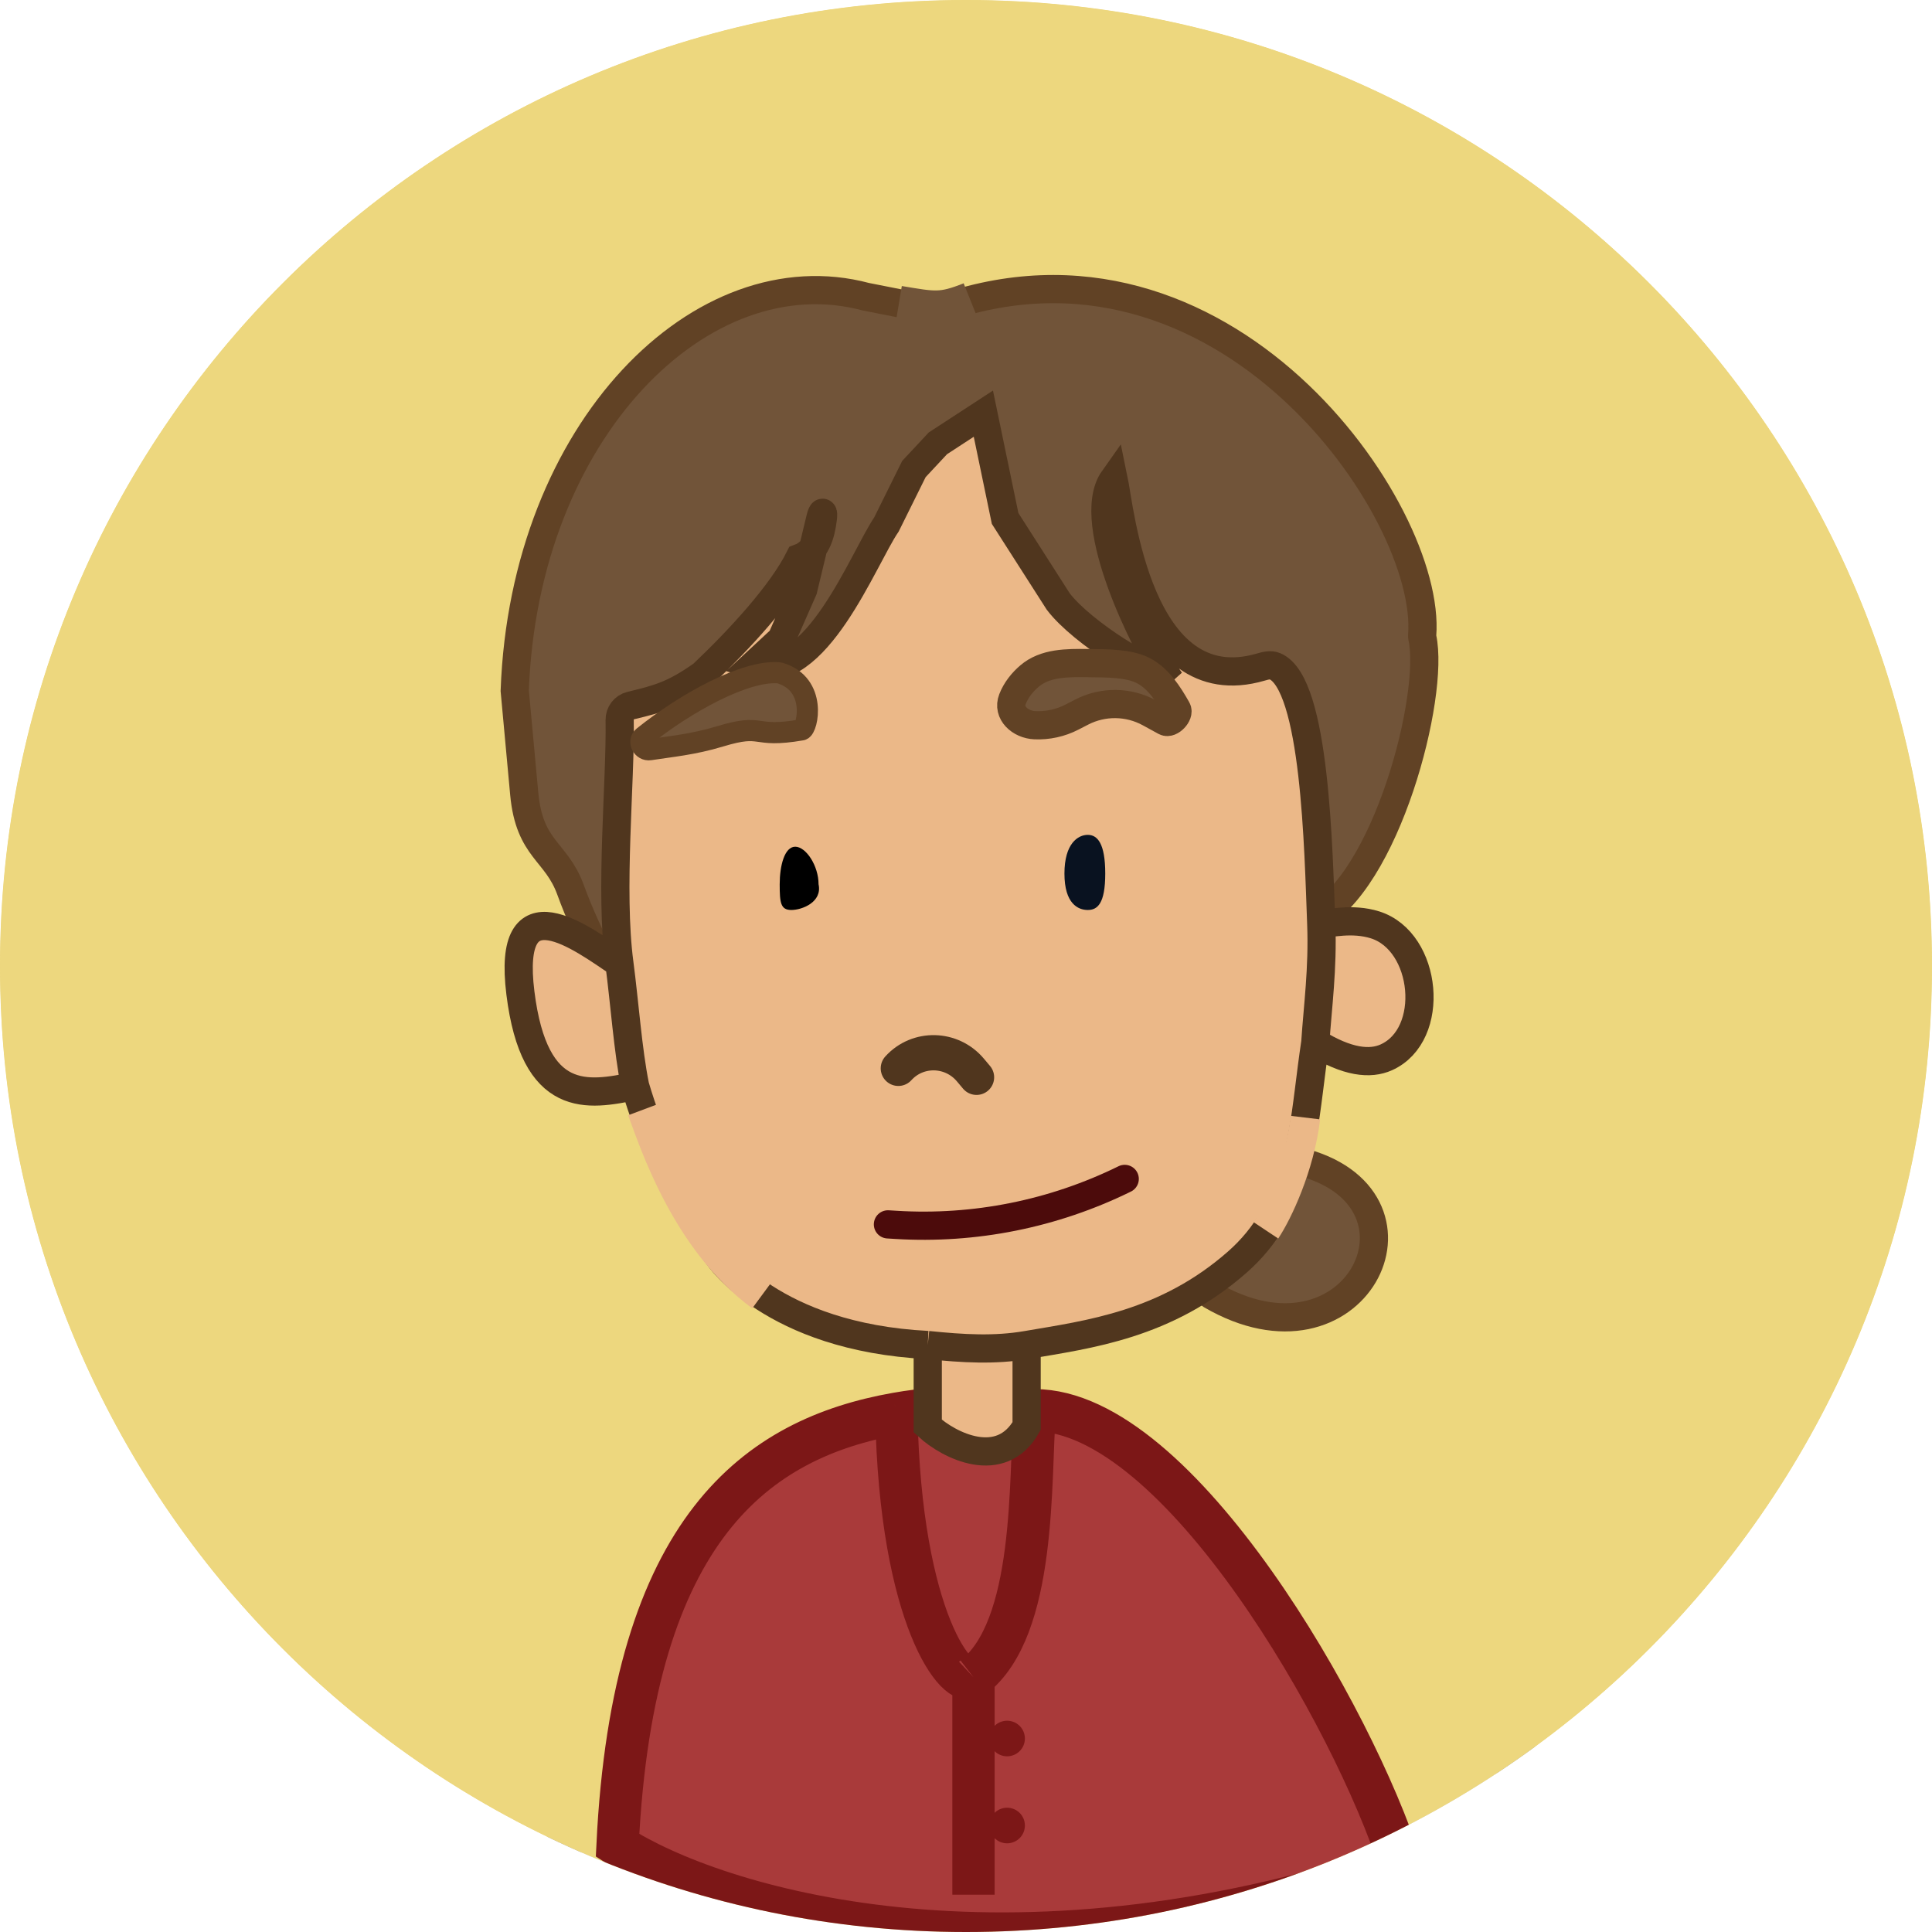
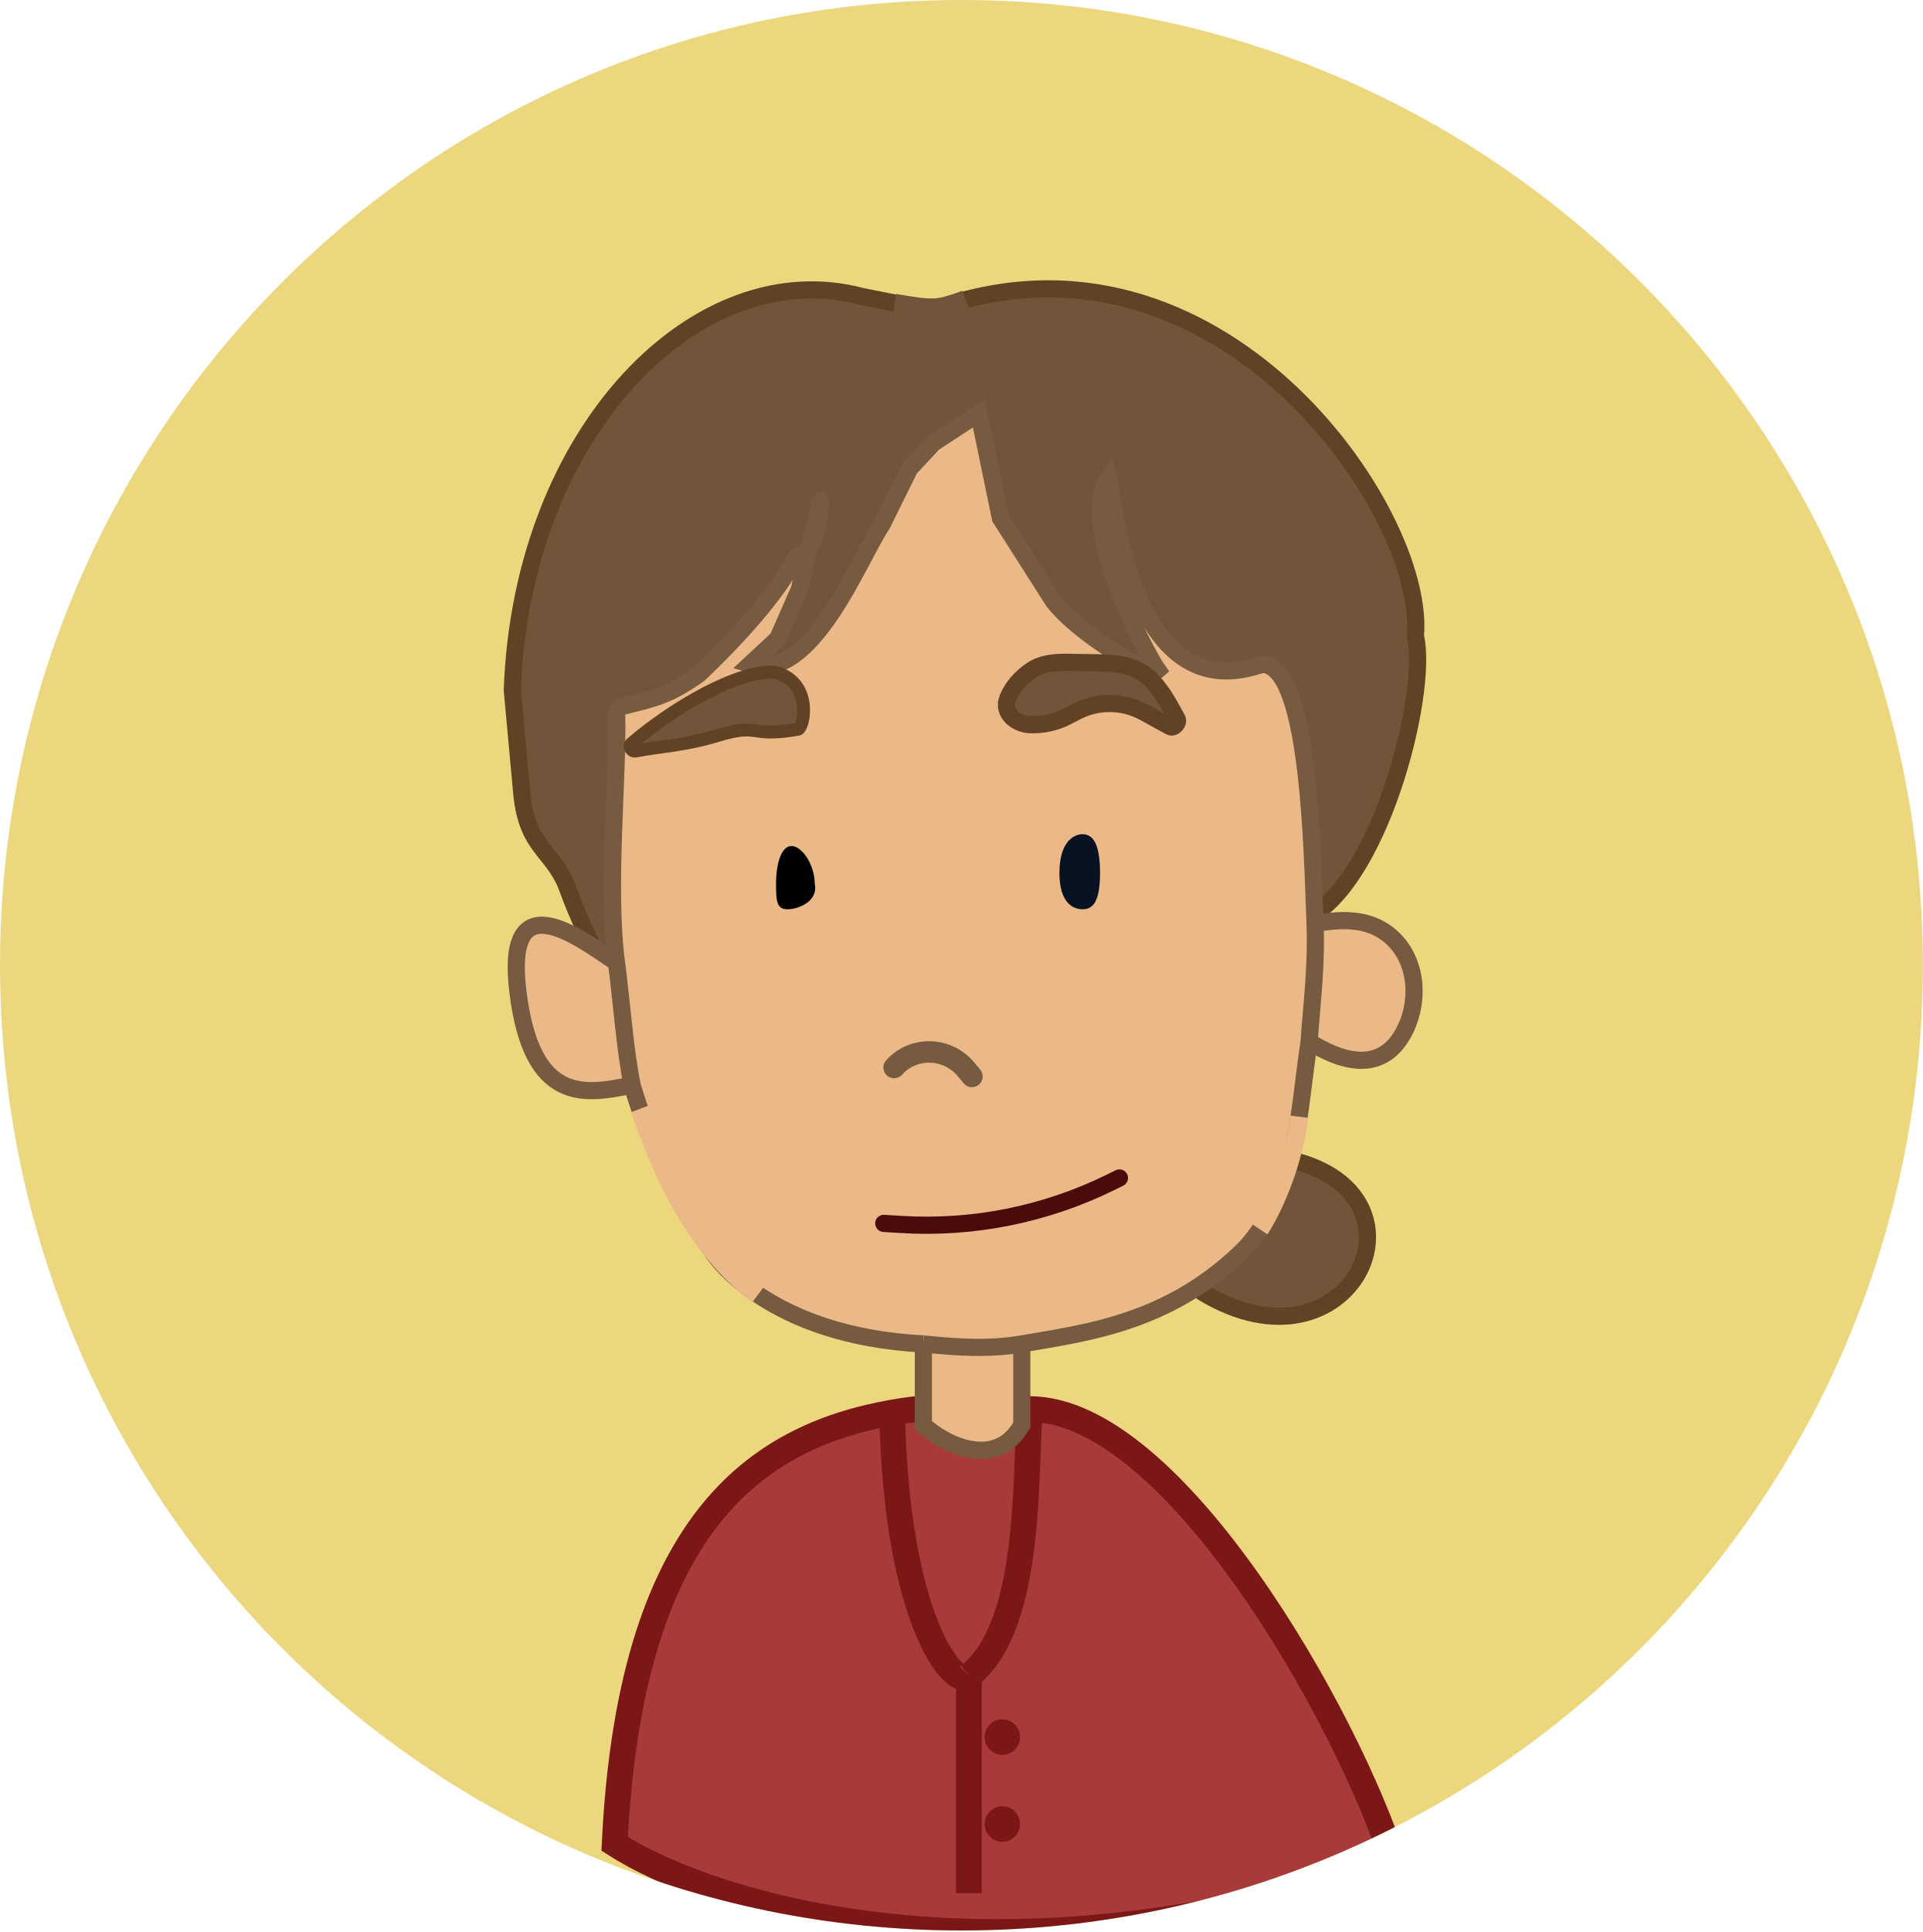
- <svg xmlns="http://www.w3.org/2000/svg" width="274" height="274" viewBox="0 0 274 274" fill="none">
-   <circle cx="137" cy="137" r="137" fill="#EDD77E" />
-   <mask id="mask0_9_94" style="mask-type:alpha" maskUnits="userSpaceOnUse" x="0" y="0" width="274" height="274">
-     <circle cx="137" cy="137" r="137" fill="#EDD77E" />
+ <svg xmlns="http://www.w3.org/2000/svg" width="448" height="450" viewBox="0 0 448 450" fill="none">
+   <ellipse cx="224" cy="224.82" rx="224" ry="224.82" fill="#EDD77E" />
+   <mask id="mask0_220_3186" style="mask-type:alpha" maskUnits="userSpaceOnUse" x="0" y="0" width="448" height="450">
+     <ellipse cx="224" cy="224.82" rx="224" ry="224.82" fill="#EDD77E" />
  </mask>
-   <g mask="url(#mask0_9_94)">
-     <path d="M158.891 72.458C162.844 88.272 170.966 93.557 177.474 94.474C181.368 95.023 185.889 97.229 186.426 101.125C188.161 113.714 187.439 124.995 187.83 134.869C190.917 131.115 196.852 127.202 201.645 132.768C206.823 138.781 207.307 149.245 201.108 154.2C198.133 156.577 193.771 157.197 187.622 153.44C187.214 159.531 186.492 164.738 185.636 169.016C184.121 176.591 179.512 183.152 172.962 187.247C165.348 192.008 157.589 194.731 150.062 196.001C147.626 196.474 149.047 207.199 150.062 211.285C149.331 218.835 135.753 216.765 132.404 213.72C132.404 207.936 133.622 201.961 132.404 196.538C119.024 195.18 107.688 190.151 101.076 185.711C96.541 182.667 91.449 175.411 88.469 161.051C83.325 165.719 72.489 170.733 70.297 153.44C68.105 136.148 79.567 139.74 85.572 143.698C84.045 132.373 83.066 120.801 82.565 111.877C82.51 110.911 83.162 110.054 84.093 109.791C98.986 105.584 111.665 92.221 116.268 85.854L113.224 93.465C122.966 96.387 132.708 86.564 136.362 81.287L132.404 89.811C151.888 89.081 158.18 77.938 158.891 72.458Z" fill="#EBB888" />
-     <path d="M187.83 134.869C187.439 124.995 188.161 113.714 186.426 101.125C185.889 97.229 181.368 95.023 177.474 94.474C170.966 93.557 162.844 88.272 158.891 72.458C158.18 77.938 151.888 89.081 132.404 89.811L136.362 81.287C132.708 86.564 122.966 96.387 113.224 93.465L116.268 85.854C111.665 92.221 98.986 105.584 84.093 109.791C83.162 110.054 82.51 110.911 82.565 111.877C83.066 120.801 84.045 132.373 85.572 143.698M187.83 134.869C190.917 131.115 196.852 127.202 201.645 132.768C206.823 138.781 207.307 149.245 201.108 154.2C198.133 156.577 193.771 157.197 187.622 153.44M187.83 134.869C188.103 141.754 187.989 147.955 187.622 153.44M187.622 153.44C187.214 159.531 186.492 164.738 185.636 169.016C184.121 176.591 179.512 183.152 172.962 187.247C165.348 192.008 157.589 194.731 150.062 196.001M85.572 143.698C79.567 139.74 68.105 136.148 70.297 153.44C72.489 170.733 83.325 165.719 88.469 161.051M85.572 143.698C86.38 149.695 87.343 155.622 88.469 161.051M88.469 161.051C91.449 175.411 96.541 182.667 101.076 185.711C107.688 190.151 119.024 195.18 132.404 196.538M132.404 196.538C133.622 201.961 132.404 207.936 132.404 213.72C135.753 216.765 149.331 218.835 150.062 211.285C149.047 207.199 147.626 196.474 150.062 196.001M132.404 196.538C138.004 197.106 143.957 197.031 150.062 196.001" stroke="#775B41" stroke-width="4" />
-     <path d="M124.443 175.662L125.684 175.737C138.045 176.486 150.391 174.05 161.541 168.662V168.662" stroke="#4C0B0B" stroke-width="4" stroke-linecap="round" />
-     <path d="M67.821 101.444L73.367 110.786C73.443 110.913 73.489 111.056 73.503 111.204C74.23 118.798 75.869 125.274 77.806 130.607C79.963 136.546 82.489 141.069 84.533 144.145C85.132 145.047 86.406 144.41 86.171 143.353C83.544 131.514 84.262 119.405 85.689 112.491C85.782 112.043 86.18 111.725 86.637 111.7C104.61 110.749 113.094 93.631 115.495 86.928L113.141 94.774C112.949 95.416 113.431 96.055 114.095 95.962C119.457 95.21 127.152 90.338 132.623 86.269C133.51 85.608 134.784 86.678 134.254 87.649L134.032 88.056C133.653 88.752 134.194 89.587 134.981 89.498C153.163 87.444 157.401 75.883 157.204 70.183C161.302 95.736 173.592 96.952 181.321 94.318C181.479 94.264 181.647 94.241 181.804 94.298C186.026 95.821 186.115 118.974 185.58 131.802C185.552 132.489 186.21 132.997 186.843 132.727C196.406 128.645 198.903 113.055 197.118 105.331C197.097 105.238 197.089 105.143 197.093 105.049C198.979 64.495 175.761 53.743 163.902 53.439L157.343 48.967C157.251 48.905 157.144 48.856 157.037 48.827C81.906 28.545 66.17 74.995 67.683 101.001C67.692 101.159 67.74 101.308 67.821 101.444Z" fill="#715439" />
-     <path d="M163.902 53.439L157.343 48.967C157.251 48.905 157.144 48.856 157.037 48.827C81.906 28.545 66.17 74.995 67.683 101.001C67.692 101.159 67.74 101.308 67.821 101.444L73.367 110.786C73.443 110.913 73.489 111.056 73.503 111.204C74.23 118.798 75.869 125.274 77.806 130.607C79.963 136.546 82.489 141.069 84.533 144.145C85.132 145.047 86.406 144.41 86.171 143.353C83.544 131.514 84.262 119.405 85.689 112.491C85.782 112.043 86.18 111.725 86.637 111.7C104.61 110.749 113.094 93.631 115.495 86.928L113.141 94.774C112.949 95.416 113.431 96.055 114.095 95.962C119.457 95.21 127.152 90.338 132.623 86.269C133.51 85.608 134.784 86.678 134.254 87.649L134.032 88.056C133.653 88.752 134.194 89.587 134.981 89.498C153.163 87.444 157.401 75.883 157.204 70.183C161.302 95.736 173.592 96.952 181.321 94.318C181.479 94.264 181.647 94.241 181.804 94.298C186.026 95.821 186.115 118.974 185.58 131.802C185.552 132.489 186.21 132.997 186.843 132.727C196.406 128.645 198.903 113.055 197.118 105.331C197.097 105.238 197.089 105.143 197.093 105.049C198.979 64.495 175.761 53.743 163.902 53.439ZM163.902 53.439C166.845 52.018 173.766 49.603 177.906 51.308" stroke="#442F1B" stroke-width="4" stroke-linecap="round" />
-     <path d="M165.923 133.218C165.923 137.865 164.696 138.827 163.183 138.827C161.669 138.827 159.529 137.865 159.529 133.218C159.529 128.571 161.669 127.258 163.183 127.258C164.696 127.258 165.923 128.571 165.923 133.218Z" fill="#091220" />
-     <path d="M110.209 136.696C110.818 139.436 107.628 140.653 105.947 140.653C104.265 140.653 104.12 139.554 104.12 136.696C104.12 133.837 104.874 130.911 106.556 130.911C108.237 130.911 110.209 133.837 110.209 136.696Z" fill="black" />
-     <path d="M171.142 106.074C172.982 106.751 174.77 107.295 176.433 107.742C177.575 108.049 177.403 109.6 176.22 109.6H155.604C155.102 109.6 154.669 109.225 154.659 108.723C154.65 108.23 154.692 107.773 154.778 107.35C156.028 101.197 165.25 103.904 171.142 106.074Z" fill="#442F1B" stroke="#442F1B" stroke-width="4" />
-     <path d="M112.127 105.933C106.915 106.07 96.285 113.876 89.399 119.605C88.587 120.281 89.26 121.536 90.28 121.255C100.472 118.448 115.357 114.287 115.994 113.863C116.682 113.404 114.364 108.948 112.905 106.397C112.743 106.114 112.453 105.925 112.127 105.933Z" fill="#442F1B" stroke="#442F1B" stroke-width="3" />
-     <path d="M135.27 161.067V161.067C135.946 158.061 140.248 158.112 140.853 161.134L141.262 163.183" stroke="#775B41" stroke-width="5" stroke-linecap="round" />
-     <path d="M91.638 172.316C93.465 176.274 96.509 185.103 107.469 189.06" stroke="#EBB888" stroke-width="4.2" />
-     <path d="M179.623 182.058C181.754 180.231 184.189 176.578 185.407 170.185" stroke="#EBB888" stroke-width="4.2" />
-     <path d="M84.94 135.478C84.331 130.607 84.027 121.474 84.94 117.211" stroke="#715439" stroke-width="4.2" />
-     <path d="M171.098 94.378C173.534 95.596 179.014 95.596 181.449 94.074" stroke="#715439" stroke-width="4.2" />
-     <path d="M185.711 110.514C186.016 113.558 186.016 121.169 186.016 123.3" stroke="#715439" stroke-width="4.6" />
-     <path d="M162.878 52.974C162.321 52.193 159.915 50.886 156.36 48.526C156.242 48.448 156.108 48.395 155.969 48.371C152.375 47.745 148.481 46.405 142.785 45.667" stroke="#715439" stroke-width="4.6" />
-     <path d="M73.676 111.427C73.574 113.05 74.468 118.916 76.416 125.736" stroke="#715439" stroke-width="4.6" />
-     <path d="M196.976 105.643C197.585 107.774 197.646 115.08 196.671 117.516" stroke="#715439" stroke-width="4.6" />
-     <path d="M80.224 260.031C87.644 244.791 105.785 214.466 118.988 215.08L129.772 209.323C130.195 209.097 130.718 209.206 131.036 209.566C133.107 211.908 136.434 214.489 140.098 214.965C142.219 215.241 144.454 214.81 146.622 213.219C147.85 212.318 149.056 211.045 150.209 209.318C150.371 209.076 150.624 208.907 150.915 208.883C152.91 208.72 156.836 209.068 159.672 211.623C163.497 215.069 157.79 208.209 182.08 211.59C182.23 211.61 182.376 211.662 182.501 211.748C189.635 216.597 205.808 230.131 214.94 246.584C220.575 256.738 186.032 272.689 150.46 275.827C113.354 279.1 75.129 269.157 80.224 260.031Z" fill="#D9D9D9" />
-     <path d="M118.988 215.08C105.785 214.466 87.644 244.791 80.224 260.031C75.129 269.157 113.354 279.1 150.46 275.827C186.032 272.689 220.575 256.738 214.94 246.584C205.808 230.131 189.635 216.597 182.501 211.748C182.376 211.662 182.23 211.61 182.08 211.59C157.79 208.209 163.497 215.069 159.672 211.623M118.988 215.08L129.772 209.323C130.195 209.097 130.718 209.206 131.036 209.566C133.107 211.908 136.434 214.489 140.098 214.965M118.988 215.08C121.983 220.546 126.049 226.598 130.502 231.186M159.672 211.623C156.836 209.068 152.91 208.72 150.915 208.883C150.624 208.907 150.371 209.076 150.209 209.318C149.056 211.045 147.85 212.318 146.622 213.219M159.672 211.623C158.82 216.454 157.82 220.523 156.702 223.917M130.502 231.186L140.098 214.965M130.502 231.186C139.532 240.487 150.158 243.766 156.702 223.917M140.098 214.965C142.219 215.241 144.454 214.81 146.622 213.219M146.622 213.219L156.702 223.917" stroke="#9F9F9F" stroke-width="4.6" />
-     <circle cx="137" cy="137" r="137" fill="#EDD77E" />
-     <path d="M198.635 264.508C142.548 283.353 101.23 270.491 87.582 261.704C89.772 216.529 107.495 203.977 127.124 200.496C135.155 199.072 139.019 200.007 146.754 200.007C167.183 200.007 192.053 243.784 198.635 264.508Z" fill="#A93A3A" />
-     <path d="M146.754 200.007C167.183 200.007 192.053 243.784 198.635 264.508C142.548 283.353 101.23 270.491 87.582 261.704C89.772 216.529 107.495 203.977 127.124 200.496M146.754 200.007C145.721 200.007 147.788 200.007 146.754 200.007ZM146.754 200.007C146.006 209.815 147.035 230.911 138.061 237.865M146.754 200.007C139.019 200.007 135.155 199.072 127.124 200.496M138.061 237.865C135.911 239.873 127.685 229.733 127.124 200.496M138.061 237.865V268.713" stroke="#7C1717" stroke-width="6" />
-     <circle cx="142.828" cy="246.559" r="2.524" fill="#7C1717" />
-     <path d="M73 97.958L74.346 112.559C75.089 120.565 78.894 120.617 80.926 126.223C83.371 132.968 87.142 139.601 89.876 143.787C90.469 144.694 91.688 144.098 91.46 143.039C88.794 130.634 90.498 119.177 90.498 108.347C90.498 107.48 90.612 106.793 90.791 106.242C91.135 105.18 95.9 103.093 97.003 103.265C99.66 103.677 101.419 103.68 102.619 103.397C103.711 103.139 105.888 103.726 105.888 104.848V114.339C105.888 114.891 106.337 115.348 106.888 115.306C109.731 115.094 111.776 113.682 116.341 106.427C116.371 106.379 116.398 106.327 116.42 106.275C119.811 98.057 117.631 94.405 122.638 90.034C122.815 89.88 123.046 89.796 123.28 89.796H123.887C123.912 89.796 123.937 89.799 123.962 89.805C128.681 90.935 133.194 87.297 133.092 82.445L132.837 70.312C132.821 69.521 133.899 69.274 134.229 69.993L142.345 87.67C142.473 87.95 142.732 88.153 143.027 88.24C152.758 91.108 147.57 107.389 161.827 106.466C162.446 106.426 162.851 105.795 162.673 105.2C159.013 92.934 161.359 98.087 162.948 99.066C163.467 99.385 164.344 99.042 164.884 99.325C170.227 102.116 164.861 97.485 169.47 108.585C171.991 114.657 178.176 116.063 181.403 115.572C181.948 115.49 182.522 115.766 182.718 116.281C185.387 123.279 185.532 118.524 185 129.394C184.966 130.082 185.619 130.6 186.239 130.3C196.589 125.286 203.516 98.616 201.715 90.417C201.692 90.31 201.685 90.214 201.694 90.105C203.113 72.467 173.423 29.402 133.032 43.951C132.86 44.013 132.668 44.029 132.489 43.994L122.803 42.083C99.651 35.905 74.346 60.895 73 97.958Z" fill="#715439" />
-     <path d="M171.728 183.649C192.14 195.568 204.609 170.516 185.063 164.927C184.108 164.654 181.751 166.493 181.358 167.406C179.702 171.252 175.28 177.594 171.469 182.155C171.077 182.623 171.201 183.341 171.728 183.649Z" fill="#715439" />
-     <path d="M73 97.958L74.346 112.559C75.089 120.565 78.894 120.617 80.926 126.223C83.371 132.968 87.142 139.601 89.876 143.787C90.469 144.694 91.688 144.098 91.46 143.039C88.794 130.634 90.498 119.177 90.498 108.347C90.498 107.48 90.612 106.793 90.791 106.242C91.135 105.18 95.9 103.093 97.003 103.265C99.66 103.677 101.419 103.68 102.619 103.397C103.711 103.139 105.888 103.726 105.888 104.848V114.339C105.888 114.891 106.337 115.348 106.888 115.306C109.731 115.094 111.776 113.682 116.341 106.427C116.371 106.379 116.398 106.327 116.42 106.275C119.811 98.057 117.631 94.405 122.638 90.034C122.815 89.88 123.046 89.796 123.28 89.796H123.887C123.912 89.796 123.937 89.799 123.962 89.805C128.681 90.935 133.194 87.297 133.092 82.445L132.837 70.312C132.821 69.521 133.899 69.274 134.229 69.993L142.345 87.67C142.473 87.95 142.732 88.153 143.027 88.24C152.758 91.108 147.57 107.389 161.827 106.466C162.446 106.426 162.851 105.795 162.673 105.2C159.013 92.934 161.359 98.087 162.948 99.066C163.467 99.385 164.344 99.042 164.884 99.325C170.227 102.116 164.861 97.485 169.47 108.585C171.991 114.657 178.176 116.063 181.403 115.572C181.948 115.49 182.522 115.766 182.718 116.281C185.387 123.279 185.532 118.524 185 129.394C184.966 130.082 185.619 130.6 186.239 130.3C196.589 125.286 203.516 98.616 201.715 90.417C201.692 90.31 201.685 90.214 201.694 90.105C203.113 72.467 173.423 29.402 133.032 43.951C132.86 44.013 132.668 44.029 132.489 43.994L122.803 42.083C99.651 35.905 74.346 60.895 73 97.958Z" stroke="#614225" stroke-width="4" />
-     <path d="M171.728 183.649C192.14 195.568 204.609 170.516 185.063 164.927C184.108 164.654 181.751 166.493 181.358 167.406C179.702 171.252 175.28 177.594 171.469 182.155C171.077 182.623 171.201 183.341 171.728 183.649Z" stroke="#614225" stroke-width="4" />
-     <path d="M157.936 67.922C158.797 72.051 161.423 99.688 178.816 94.604C179.468 94.413 180.184 94.222 180.81 94.487C186.584 96.93 186.979 120.683 187.382 131.02C188.435 131.02 191.749 130.132 195.027 131.171C202.448 133.524 203.71 146.765 196.608 149.954C194.316 150.984 191.089 150.674 186.54 147.846C185.062 157.704 185.099 164.747 180.561 172.781C179.246 175.109 177.521 177.189 175.516 178.957C165.355 187.919 154.395 189.241 145.597 190.752V202.25C141.951 208.7 134.607 205.054 131.575 202.25V190.752C109.421 189.631 101.849 178.133 101.849 178.133C101.849 178.133 94.277 168.317 90.071 154.015C83.34 155.417 75.79 156.764 73.805 140.835C71.821 124.906 82.408 132.983 87.843 136.628C86.465 126.224 88.031 110.909 87.881 102.114C87.865 101.15 88.51 100.291 89.447 100.067C93.619 99.069 95.629 98.477 99.606 95.685C104.934 90.637 110.859 84.187 113.383 79.139C114.239 78.818 114.872 78.3 115.344 77.658L116.341 73.517C116.599 72.447 116.83 72.459 116.694 73.551C116.508 75.033 116.172 76.535 115.344 77.658L113.908 83.626L110.823 90.637L106.897 94.283C115.715 96.975 122.415 79.233 125.722 74.372L129.612 66.52L133.013 62.874L139.463 58.667L142.548 73.531L150.084 85.309C153.485 89.796 163.891 96.136 164.983 95.124C163.02 92.32 153.501 74.171 157.936 67.922Z" fill="#EBB888" />
-     <path d="M187.382 131.02C186.979 120.683 186.584 96.93 180.81 94.487C180.184 94.222 179.468 94.413 178.816 94.604C161.423 99.688 158.797 72.051 157.936 67.922C153.501 74.171 163.02 92.32 164.983 95.124C163.891 96.136 153.485 89.796 150.084 85.309L142.548 73.531L139.463 58.667L133.013 62.874L129.612 66.52L125.722 74.372C122.415 79.233 115.715 96.975 106.897 94.283L110.823 90.637L113.908 83.626L116.341 73.517C116.599 72.447 116.83 72.459 116.694 73.551C116.402 75.88 115.739 78.255 113.383 79.139C110.859 84.187 104.934 90.637 99.606 95.685C95.629 98.477 93.619 99.069 89.447 100.067C88.51 100.291 87.865 101.15 87.881 102.114C88.031 110.909 86.465 126.224 87.843 136.628M187.382 131.02C188.435 131.02 191.749 130.132 195.027 131.171C202.448 133.524 203.71 146.765 196.608 149.954C194.316 150.984 191.089 150.674 186.54 147.846M187.382 131.02C187.629 137.362 186.873 142.793 186.54 147.846M186.54 147.846C185.062 157.704 185.099 164.747 180.561 172.781C179.246 175.109 177.521 177.189 175.516 178.957C165.355 187.919 154.395 189.241 145.597 190.752M87.843 136.628C82.408 132.983 71.821 124.906 73.805 140.835C75.79 156.764 83.34 155.417 90.071 154.015M87.843 136.628C88.575 142.152 89.051 149.015 90.071 154.015M90.071 154.015C94.277 168.317 101.849 178.133 101.849 178.133C101.849 178.133 109.421 189.631 131.575 190.752M131.575 190.752C131.575 195.8 131.575 196.922 131.575 202.25C134.607 205.054 141.951 208.7 145.597 202.25V190.752M131.575 190.752C136.644 191.276 141.11 191.523 145.597 190.752" stroke="#50361E" stroke-width="4" />
-     <path d="M91.192 157.38C92.875 161.867 97.362 175.889 108.018 183.741" stroke="#EBB888" stroke-width="4.5" />
-     <path d="M179.53 174.487C181.212 171.963 184.297 165.513 185.138 158.502" stroke="#EBB888" stroke-width="4.2" />
-     <path d="M127.404 43.524C132.452 44.365 133.574 44.645 137.78 42.963" stroke="#715439" stroke-width="6" />
-     <path d="M125.929 173.643L127.039 173.711C138.231 174.402 149.423 172.156 159.51 167.196V167.196" stroke="#4C0B0B" stroke-width="4" stroke-linecap="round" />
-     <path d="M156.748 123.89C156.748 128.17 155.638 129.056 154.268 129.056C152.898 129.056 150.961 128.17 150.961 123.89C150.961 119.609 152.898 118.4 154.268 118.4C155.638 118.4 156.748 119.609 156.748 123.89Z" fill="#091220" />
-     <path d="M116.09 125.411C116.641 127.935 113.754 129.056 112.232 129.056C110.71 129.056 110.578 128.044 110.578 125.411C110.578 122.778 111.261 120.083 112.783 120.083C114.305 120.083 116.09 122.778 116.09 125.411Z" fill="black" />
-     <path d="M143.589 99.158C144.109 97.835 144.998 96.744 146 95.885C148.209 93.99 151.347 94.003 154.257 94.041C157.114 94.079 160.089 94.045 162.178 95.124C164.274 96.206 165.742 98.488 166.923 100.583C167.33 101.304 165.984 102.723 165.258 102.326L163.033 101.107C160.044 99.47 156.437 99.426 153.409 100.989L152.042 101.694C150.415 102.534 148.596 102.934 146.767 102.853C144.689 102.762 142.828 101.094 143.589 99.158Z" fill="#715439" stroke="#614225" stroke-width="4" />
-     <path d="M110.42 95.413C105.703 95.057 97.363 99.582 91.246 104.481C90.427 105.136 91.13 106.487 92.166 106.326C95.143 105.863 98.282 105.595 102.122 104.432C108.492 102.503 106.538 104.744 113.693 103.514C114.517 103.373 115.944 97.033 110.603 95.447C110.543 95.429 110.482 95.417 110.42 95.413Z" fill="#715439" stroke="#614225" stroke-width="3" />
-     <path d="M127.404 151.513V151.513C130.16 148.472 134.965 148.585 137.627 151.755L138.493 152.785" stroke="#50361E" stroke-width="5" stroke-linecap="round" />
-     <circle cx="142.828" cy="258.898" r="2.524" fill="#7C1717" />
+   <g mask="url(#mask0_220_3186)">
+     <path d="M324.776 434.064C233.071 464.989 165.516 443.881 143.201 429.462C146.78 355.329 175.759 334.731 207.853 329.019C220.984 326.682 227.301 328.216 239.949 328.216C273.351 328.216 314.014 400.055 324.776 434.064Z" fill="#A93A3A" />
+     <path d="M239.949 328.216C273.351 328.216 314.014 400.055 324.776 434.064C233.071 464.989 165.516 443.881 143.201 429.462C146.78 355.329 175.759 334.731 207.853 329.019M239.949 328.216C238.259 328.216 241.639 328.216 239.949 328.216ZM239.949 328.216C238.726 344.312 240.408 378.93 225.735 390.343M239.949 328.216C227.301 328.216 220.984 326.682 207.853 329.019M225.735 390.343C222.22 393.638 208.77 376.997 207.853 329.019M225.735 390.343V440.965" stroke="#7C1717" stroke-width="6" />
+     <ellipse cx="233.529" cy="404.609" rx="4.127" ry="4.142" fill="#7C1717" />
+     <path d="M119.357 160.752L121.558 184.712C122.774 197.85 128.994 197.935 132.317 207.136C136.848 219.68 144.162 231.989 148.64 238.483C149.255 239.375 150.485 238.751 150.225 237.7C144.906 216.197 147.968 196.433 147.968 177.8C147.968 174.048 149.263 172.349 150.383 171.373C151.225 170.64 153.994 168.61 155.089 168.829C165.329 170.879 169.112 170.029 170.913 167.9C171.638 167.043 173.13 167.259 173.13 168.382V188.274C173.13 188.827 173.579 189.278 174.13 189.256C179.127 189.061 182.431 187.084 190.251 174.602C190.281 174.555 190.308 174.502 190.329 174.451C195.942 160.834 192.27 154.846 200.692 147.597C200.87 147.443 201.103 147.357 201.338 147.357H202.559C202.6 147.357 202.641 147.362 202.682 147.372C210.395 149.225 217.777 143.281 217.611 135.35L217.174 114.452C217.151 113.367 218.632 113.028 219.083 114.016L232.868 144.152C232.996 144.432 233.258 144.638 233.555 144.72C250.042 149.224 240.953 176.803 265.335 174.657C265.952 174.603 266.369 173.953 266.192 173.359C259.322 150.364 264.603 162.791 267.112 162.811C267.723 162.816 268.396 162.353 268.933 162.643C278.756 167.953 269.373 159.539 277.089 178.19C281.378 188.56 292.157 190.638 297.22 189.544C297.759 189.427 298.335 189.708 298.527 190.226C303.18 202.771 303.373 193.927 302.438 213.236C302.404 213.924 303.057 214.454 303.693 214.191C321.108 206.983 332.861 161.826 329.789 148.277C329.765 148.171 329.758 148.076 329.768 147.967C332.214 119.062 283.548 48.1 217.342 72.186C217.169 72.249 216.978 72.265 216.797 72.23L200.787 69.059C162.933 58.922 121.558 99.93 119.357 160.752Z" fill="#715439" />
+     <path d="M280.14 300.989C314.602 321.889 335.618 278.105 300.487 270.112C299.518 269.891 297.565 271.736 297.279 272.687C295.479 278.696 286.938 291.116 279.882 299.488C279.489 299.953 279.619 300.674 280.14 300.989Z" fill="#715439" />
+     <path d="M119.357 160.752L121.558 184.712C122.774 197.85 128.994 197.935 132.317 207.136C136.848 219.68 144.162 231.989 148.64 238.483C149.255 239.375 150.485 238.751 150.225 237.7C144.906 216.197 147.968 196.433 147.968 177.8C147.968 174.048 149.263 172.349 150.383 171.373C151.225 170.64 153.994 168.61 155.089 168.829C165.329 170.879 169.112 170.029 170.913 167.9C171.638 167.043 173.13 167.259 173.13 168.382V188.274C173.13 188.827 173.579 189.278 174.13 189.256C179.127 189.061 182.431 187.084 190.251 174.602C190.281 174.555 190.308 174.502 190.329 174.451C195.942 160.834 192.27 154.846 200.692 147.597C200.87 147.443 201.103 147.357 201.338 147.357H202.559C202.6 147.357 202.641 147.362 202.682 147.372C210.395 149.225 217.777 143.281 217.611 135.35L217.174 114.452C217.151 113.367 218.632 113.028 219.083 114.016L232.868 144.152C232.996 144.432 233.258 144.638 233.555 144.72C250.042 149.224 240.953 176.803 265.335 174.657C265.952 174.603 266.369 173.953 266.192 173.359C259.322 150.364 264.603 162.791 267.112 162.811C267.723 162.816 268.396 162.353 268.933 162.643C278.756 167.953 269.373 159.539 277.089 178.19C281.378 188.56 292.157 190.638 297.22 189.544C297.759 189.427 298.335 189.708 298.527 190.226C303.18 202.771 303.373 193.927 302.438 213.236C302.404 213.924 303.057 214.454 303.693 214.191C321.108 206.983 332.861 161.826 329.789 148.277C329.765 148.171 329.758 148.076 329.768 147.967C332.214 119.062 283.548 48.1 217.342 72.186C217.169 72.249 216.978 72.265 216.797 72.23L200.787 69.059C162.933 58.922 121.558 99.93 119.357 160.752Z" stroke="#614225" stroke-width="4" />
+     <path d="M280.14 300.989C314.602 321.889 335.618 278.105 300.487 270.112C299.518 269.891 297.565 271.736 297.279 272.687C295.479 278.696 286.938 291.116 279.882 299.488C279.489 299.953 279.619 300.674 280.14 300.989Z" stroke="#614225" stroke-width="4" />
+     <path d="M258.232 111.462C259.65 118.287 263.995 164.25 292.993 155.057C293.643 154.851 294.358 154.68 295.019 154.848C305.044 157.402 305.705 197.685 306.376 215.007C308.805 215.007 318.583 212.109 325.185 219.269C330.443 224.972 330.667 234.165 326.806 240.893C323.405 246.82 317.031 250.126 305.001 242.619C302.449 259.694 302.659 271.622 293.919 285.749C292.513 288.02 290.802 290.103 288.865 291.942C271.728 308.215 252.988 310.456 238.057 313.029V331.898C232.096 342.482 220.087 336.5 215.131 331.898V313.029C178.908 311.189 166.527 292.32 166.527 292.32C166.527 292.32 154.147 276.213 147.269 252.743C136.264 255.044 123.919 257.253 120.675 231.114C117.431 204.975 134.74 218.228 143.627 224.211C141.316 206.706 144.066 180.729 143.665 166.498C143.638 165.536 144.281 164.683 145.218 164.459C152.756 162.662 156.038 161.828 162.859 157.022C171.571 148.738 181.259 138.154 185.385 129.87C186.786 129.343 187.82 128.492 188.593 127.44L190.994 117.43C191.251 116.359 191.212 116.311 191.118 117.407C190.831 120.721 190.571 124.744 188.593 127.44L186.244 137.233L181.2 148.738L174.781 154.721C189.199 159.139 200.153 130.023 205.56 122.047L211.921 109.161L217.482 103.178L228.028 96.275L233.072 120.666L245.393 139.994C250.954 147.358 267.969 157.763 269.753 156.101C266.544 151.499 250.98 121.717 258.232 111.462Z" fill="#EBB888" />
+     <path d="M306.376 215.007C305.705 197.685 305.044 157.402 295.019 154.848C294.358 154.68 293.643 154.851 292.993 155.057C263.995 164.25 259.65 118.287 258.232 111.462C250.98 121.717 266.544 151.499 269.753 156.101C267.969 157.763 250.954 147.358 245.393 139.994L233.072 120.666L228.028 96.275L217.482 103.178L211.921 109.161L205.56 122.047C200.153 130.023 189.199 159.139 174.781 154.721L181.2 148.738L186.244 137.233L190.994 117.43C191.251 116.359 191.212 116.311 191.118 117.407C190.719 122.014 190.373 127.993 185.385 129.87C181.259 138.154 171.571 148.738 162.859 157.022C156.038 161.828 152.756 162.662 145.218 164.459C144.281 164.683 143.638 165.536 143.665 166.498C144.066 180.729 141.316 206.706 143.627 224.211M306.376 215.007C308.805 215.007 318.583 212.109 325.185 219.269C330.443 224.972 330.667 234.165 326.806 240.893C323.405 246.82 317.031 250.126 305.001 242.619M306.376 215.007C306.78 225.414 305.545 234.328 305.001 242.619M305.001 242.619C302.449 259.694 302.659 271.622 293.919 285.749C292.513 288.02 290.802 290.103 288.865 291.942C271.728 308.215 252.988 310.456 238.057 313.029M143.627 224.211C134.74 218.228 117.431 204.975 120.675 231.114C123.919 257.253 136.264 255.044 147.269 252.743M143.627 224.211C144.824 233.276 145.602 244.537 147.269 252.743M147.269 252.743C154.147 276.213 166.527 292.32 166.527 292.32C166.527 292.32 178.908 311.189 215.131 313.029M215.131 313.029C215.131 321.313 215.131 323.154 215.131 331.898C220.087 336.5 232.096 342.482 238.057 331.898V313.029M215.131 313.029C223.419 313.888 230.721 314.294 238.057 313.029" stroke="#775B41" stroke-width="4" />
+     <path d="M149.104 258.266C151.855 265.629 159.191 288.639 176.615 301.524" stroke="#EBB888" stroke-width="4.5" />
+     <path d="M293.537 286.338C296.288 282.196 301.332 271.611 302.708 260.106" stroke="#EBB888" stroke-width="4.2" />
+     <path d="M208.311 71.424C216.564 72.805 218.398 73.265 225.276 70.504" stroke="#715439" stroke-width="6" />
+     <path d="M205.9 284.952L209.884 285.198C226.759 286.243 243.639 282.844 258.845 275.339L260.805 274.372" stroke="#4C0B0B" stroke-width="4" stroke-linecap="round" />
+     <path d="M256.288 203.306C256.288 210.33 254.473 211.784 252.233 211.784C249.993 211.784 246.826 210.33 246.826 203.306C246.826 196.282 249.993 194.297 252.233 194.297C254.473 194.297 256.288 196.282 256.288 203.306Z" fill="#091220" />
+     <path d="M189.81 205.802C190.711 209.944 185.991 211.785 183.502 211.785C181.014 211.785 180.799 210.123 180.799 205.802C180.799 201.482 181.915 197.059 184.403 197.059C186.892 197.059 189.81 201.482 189.81 205.802Z" fill="black" />
+     <path d="M234.762 162.747C235.863 159.912 237.995 157.727 240.225 156.184C243.111 154.186 246.804 154.188 250.312 154.287C255.527 154.435 261.283 154.088 265.167 156.101C269.432 158.311 272.106 163.572 274.265 167.492C274.717 168.312 273.444 169.701 272.623 169.249L266.564 165.919C261.679 163.234 255.777 163.162 250.828 165.726L248.597 166.881C245.935 168.261 242.957 168.917 239.961 168.785C236.567 168.635 233.531 165.913 234.762 162.747Z" fill="#715439" stroke="#614225" stroke-width="4" />
+     <path d="M180.597 156.579C172.363 155.911 157.295 164.465 147.163 173.135C146.367 173.816 147.081 175.129 148.11 174.929C153.767 173.834 159.575 173.624 166.972 171.376C177.388 168.209 174.193 171.887 185.892 169.869C187.241 169.636 189.582 159.188 180.781 156.613C180.721 156.596 180.659 156.584 180.597 156.579Z" fill="#715439" stroke="#614225" stroke-width="3" />
+     <path d="M208.311 248.638V248.638C212.813 243.651 220.683 243.845 225.04 249.05L226.441 250.725" stroke="#775B41" stroke-width="5" stroke-linecap="round" />
+     <ellipse cx="233.529" cy="424.858" rx="4.127" ry="4.142" fill="#7C1717" />
  </g>
</svg>
